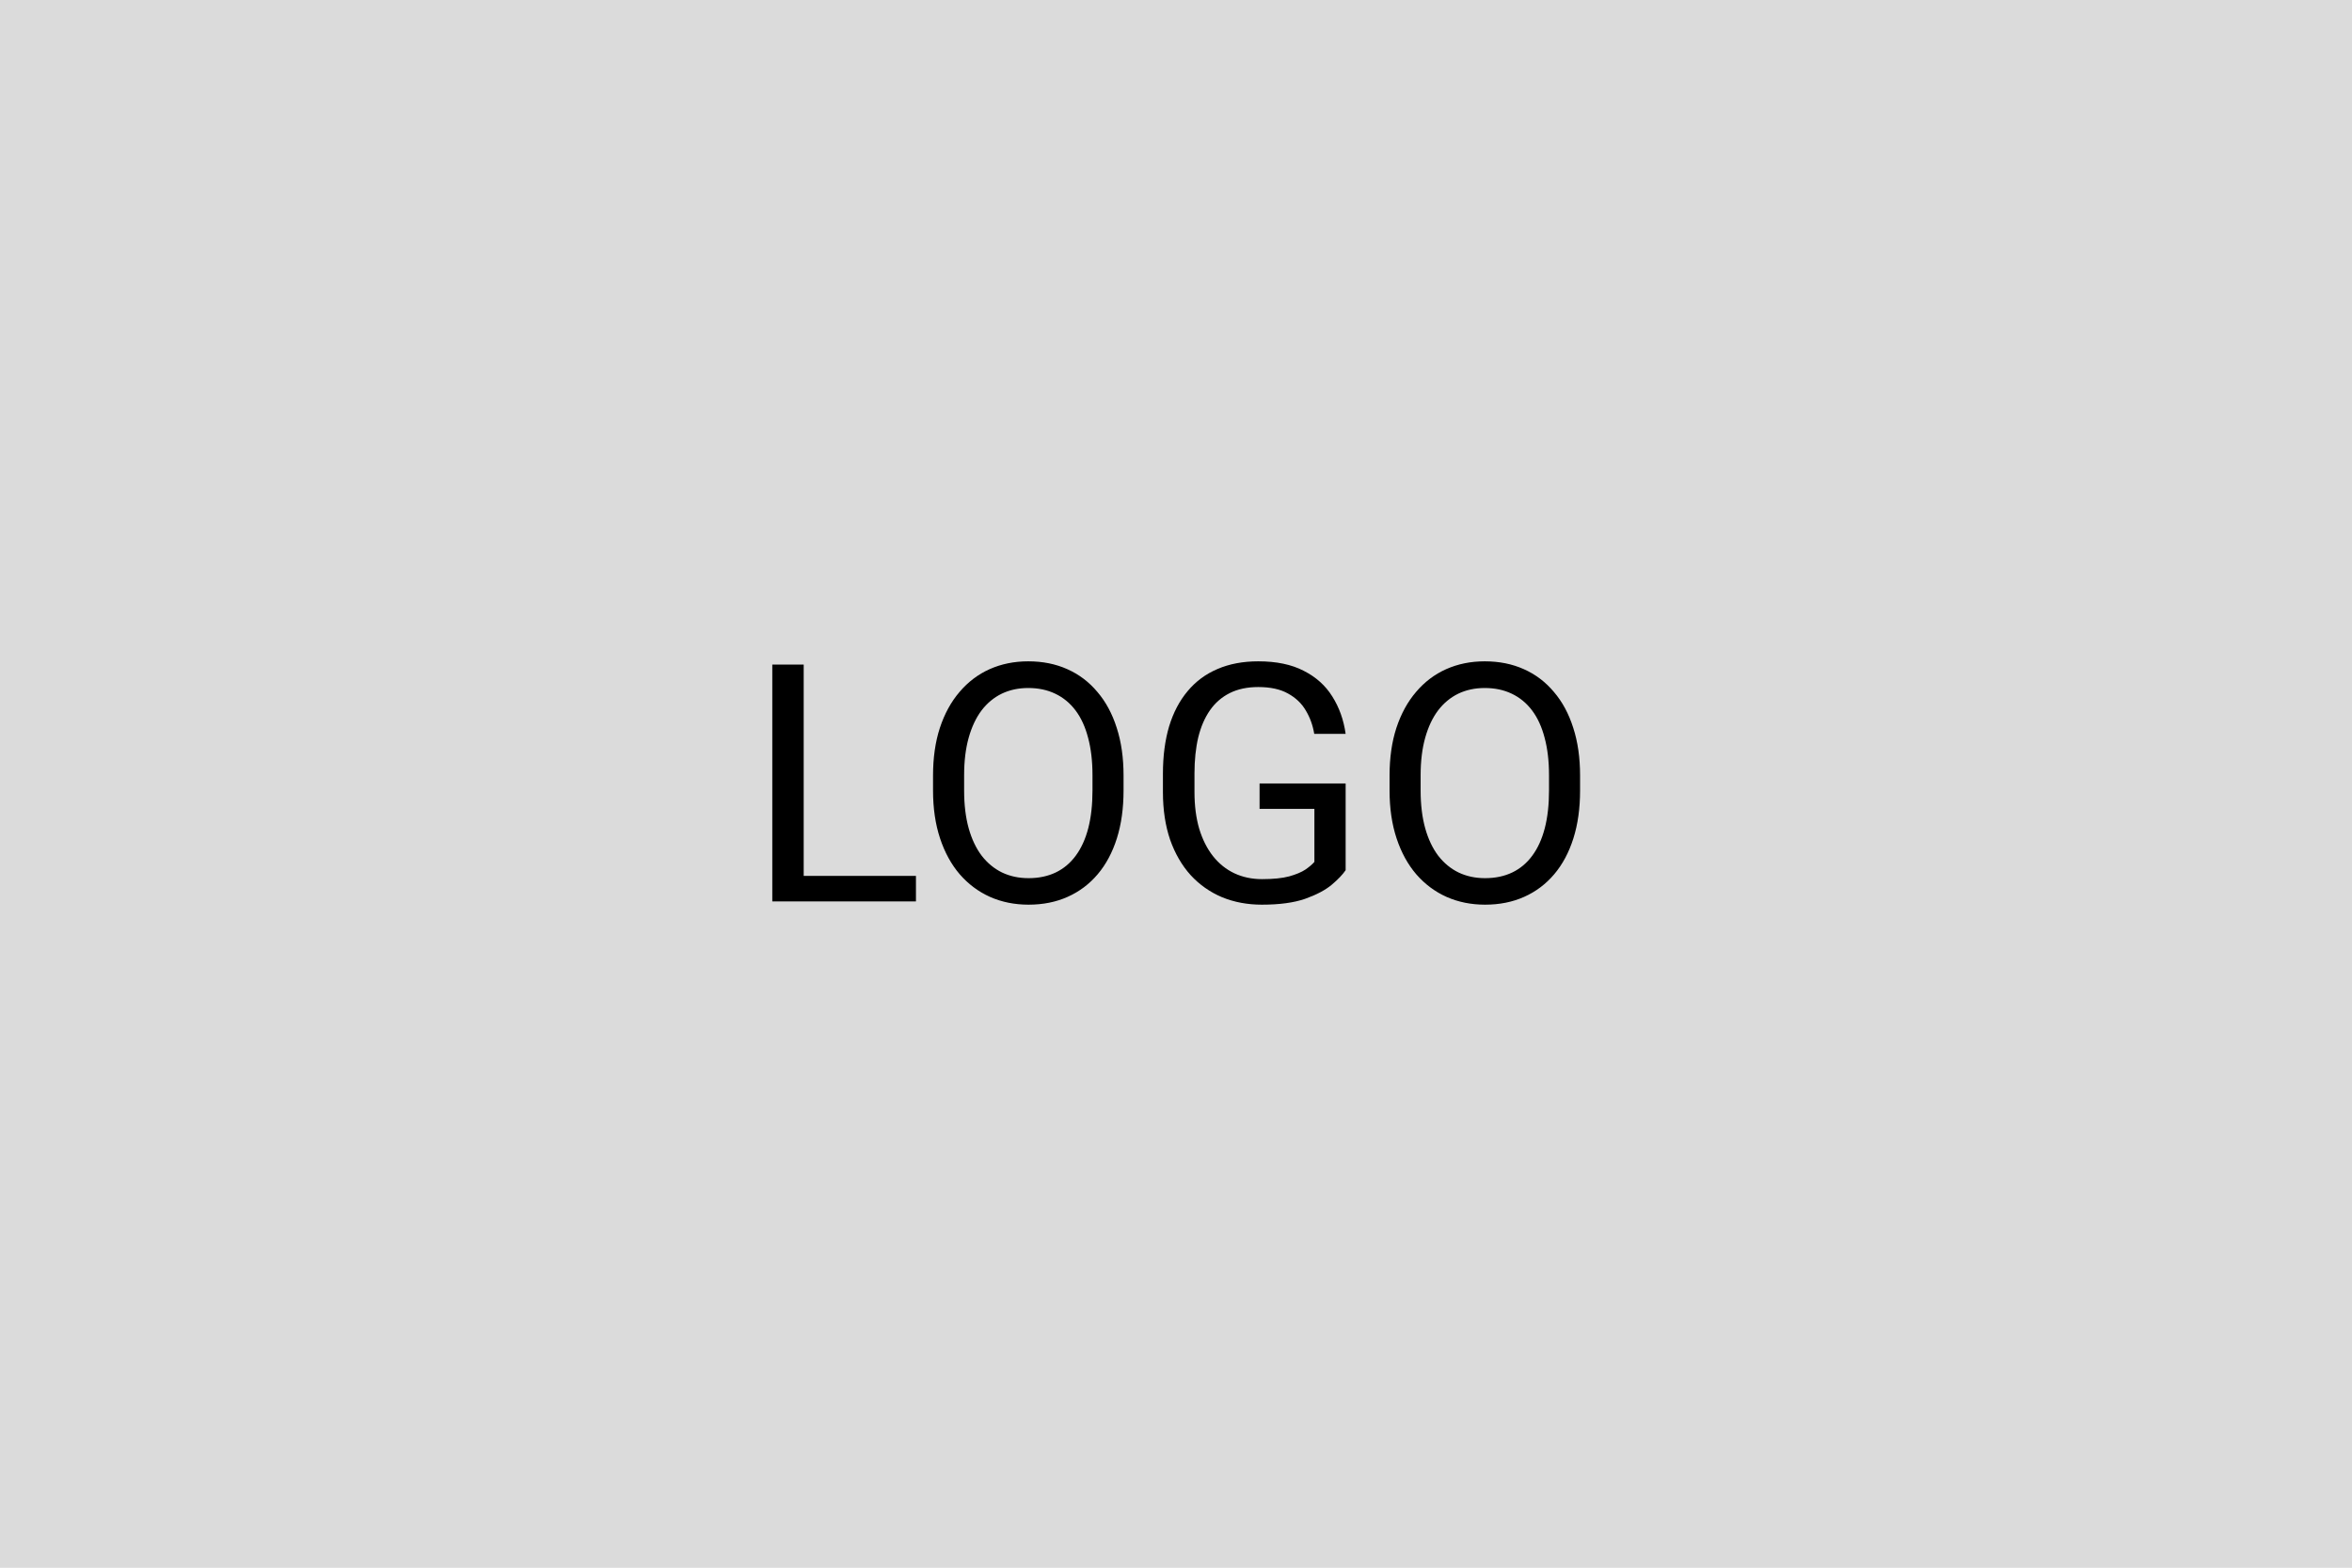
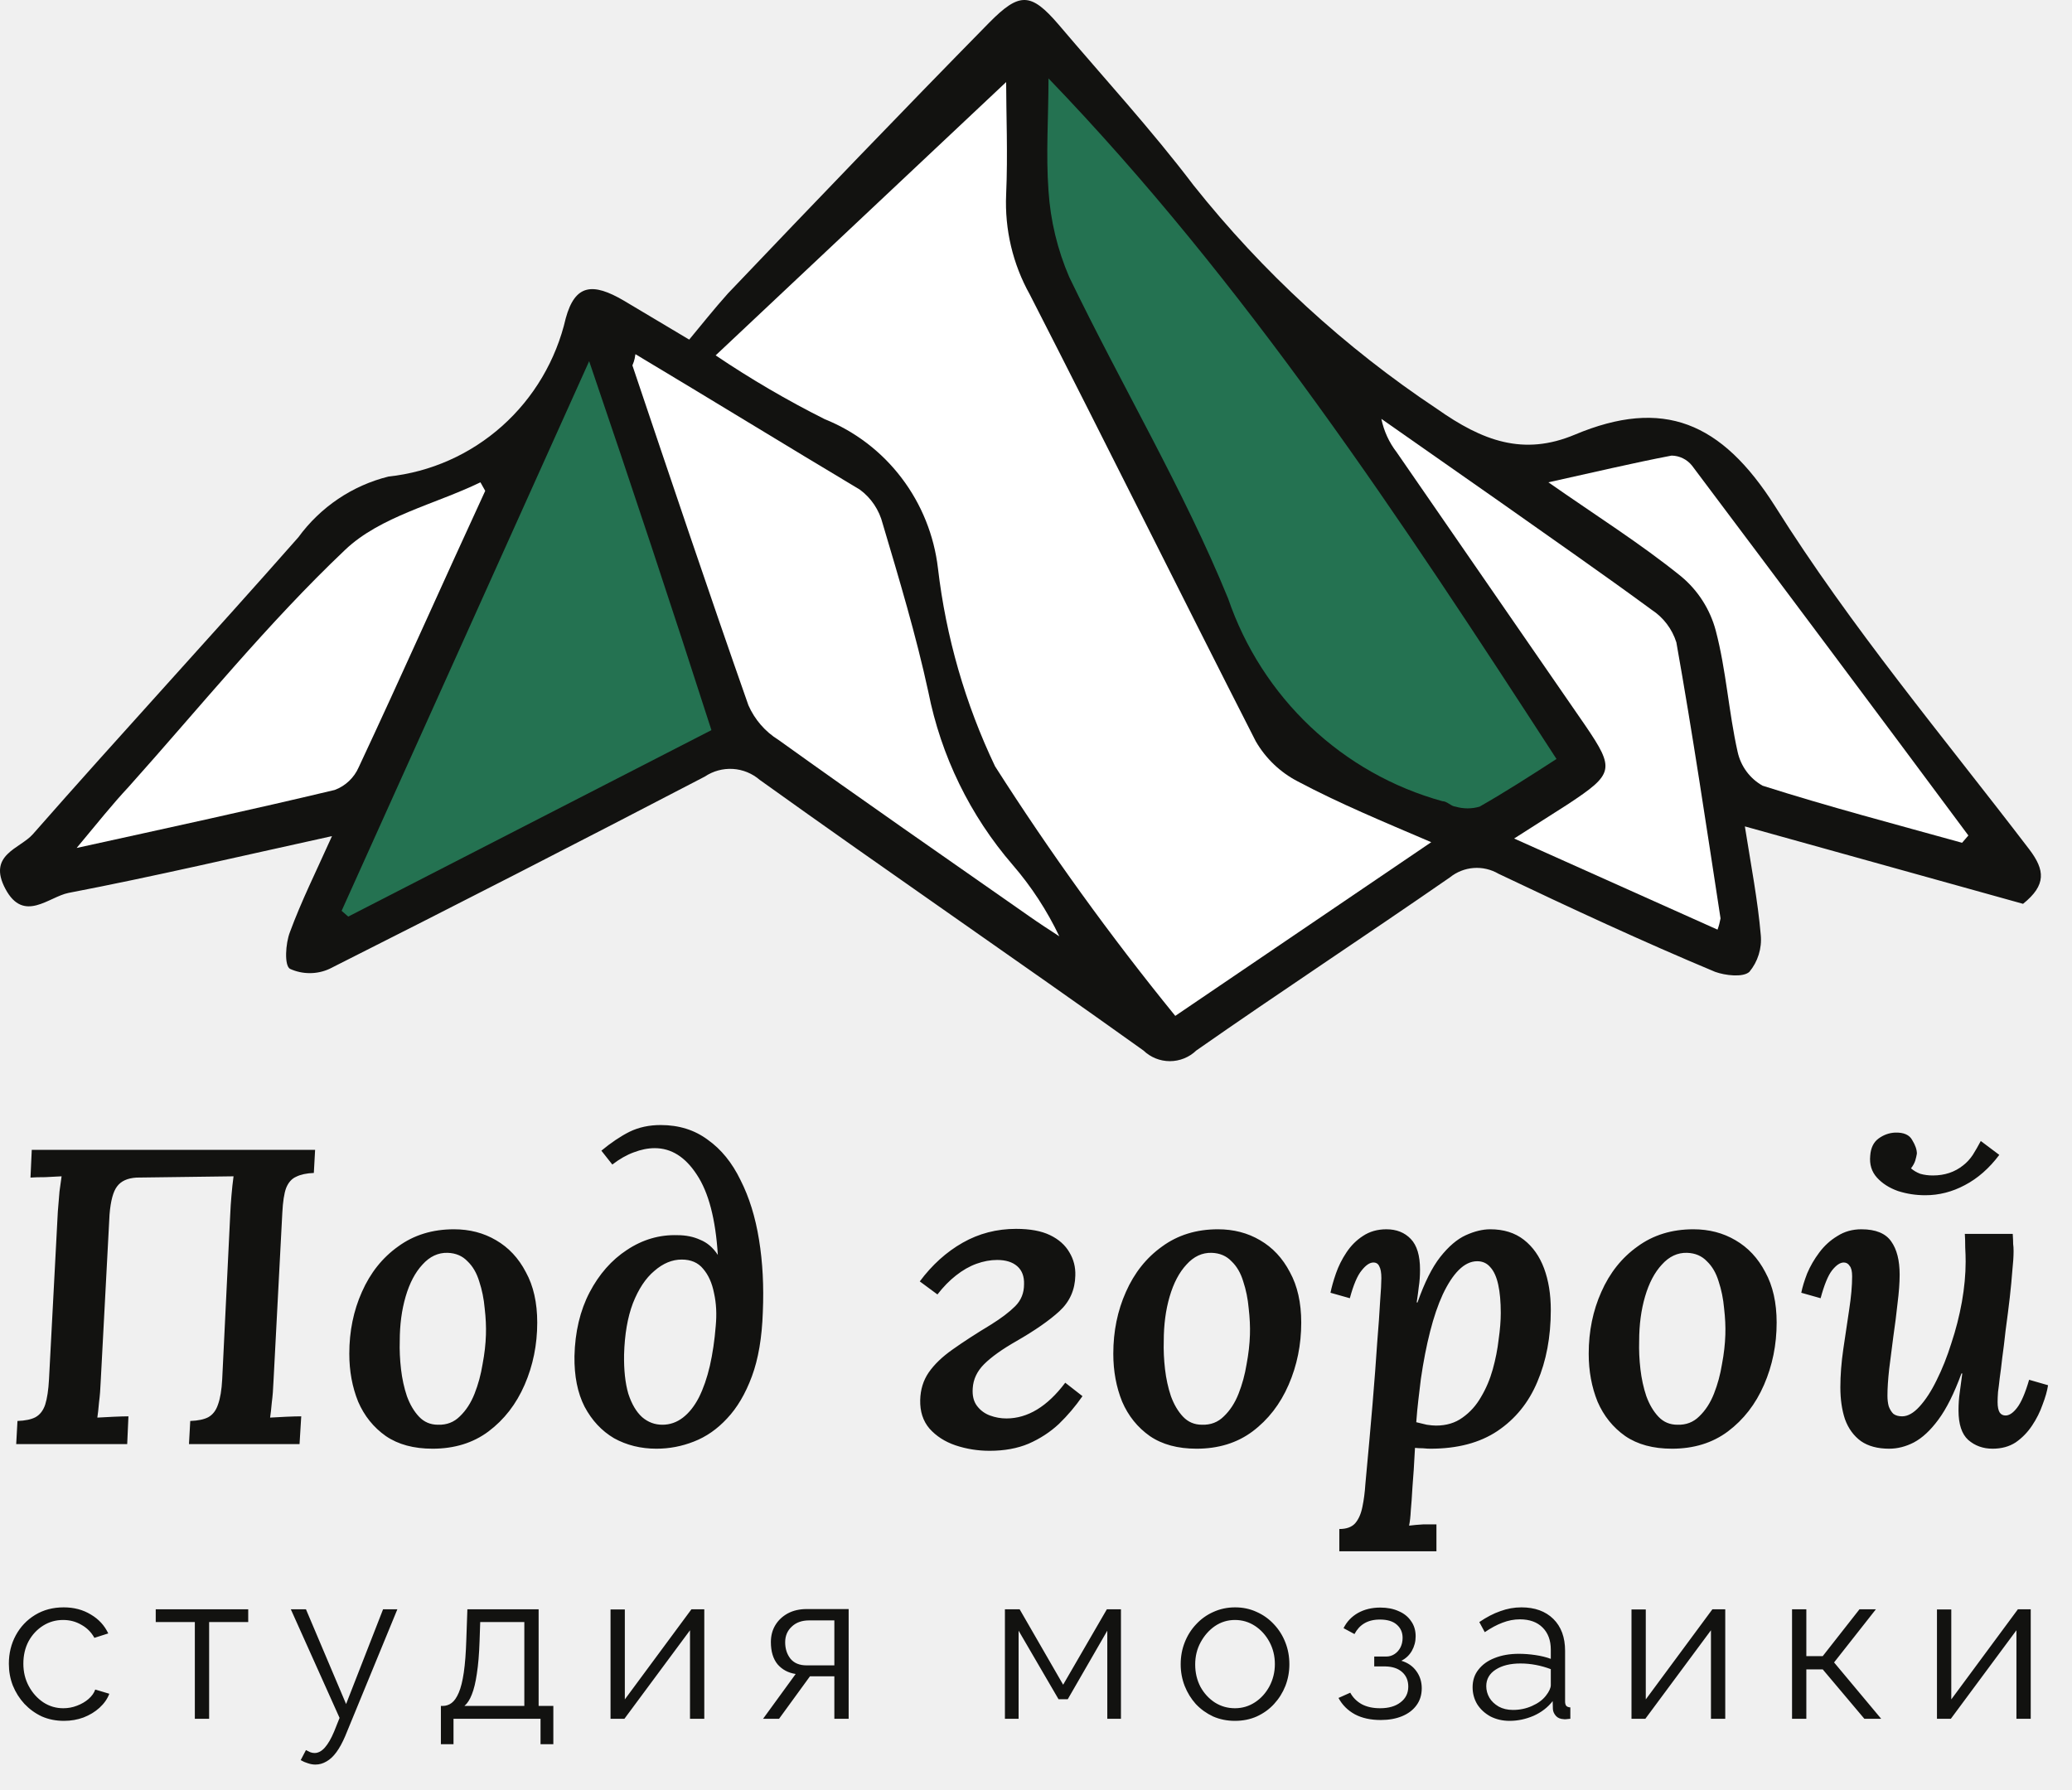
- <svg xmlns="http://www.w3.org/2000/svg" width="120" height="80" viewBox="0 0 120 80" fill="none">
-   <rect width="120" height="80" fill="#DBDBDB" />
-   <path d="M46.732 44.697V46H40.69V44.697H46.732ZM41.005 33.914V46H39.403V33.914H41.005ZM57.324 39.575V40.339C57.324 41.246 57.211 42.06 56.984 42.779C56.757 43.499 56.431 44.11 56.004 44.614C55.578 45.117 55.066 45.502 54.469 45.768C53.877 46.033 53.213 46.166 52.477 46.166C51.763 46.166 51.107 46.033 50.509 45.768C49.917 45.502 49.403 45.117 48.965 44.614C48.534 44.11 48.199 43.499 47.961 42.779C47.723 42.06 47.604 41.246 47.604 40.339V39.575C47.604 38.668 47.72 37.857 47.953 37.143C48.191 36.424 48.525 35.812 48.957 35.309C49.389 34.8 49.901 34.412 50.493 34.147C51.09 33.881 51.746 33.748 52.46 33.748C53.196 33.748 53.86 33.881 54.452 34.147C55.05 34.412 55.562 34.8 55.988 35.309C56.419 35.812 56.749 36.424 56.976 37.143C57.208 37.857 57.324 38.668 57.324 39.575ZM55.739 40.339V39.559C55.739 38.839 55.664 38.203 55.515 37.649C55.371 37.096 55.158 36.631 54.876 36.255C54.593 35.879 54.247 35.594 53.838 35.4C53.434 35.206 52.975 35.109 52.46 35.109C51.962 35.109 51.511 35.206 51.107 35.4C50.709 35.594 50.365 35.879 50.078 36.255C49.795 36.631 49.577 37.096 49.422 37.649C49.267 38.203 49.19 38.839 49.19 39.559V40.339C49.19 41.064 49.267 41.706 49.422 42.265C49.577 42.818 49.798 43.286 50.086 43.667C50.379 44.044 50.725 44.329 51.123 44.523C51.528 44.716 51.978 44.813 52.477 44.813C52.997 44.813 53.459 44.716 53.863 44.523C54.267 44.329 54.607 44.044 54.884 43.667C55.166 43.286 55.379 42.818 55.523 42.265C55.667 41.706 55.739 41.064 55.739 40.339ZM68.655 39.982V44.406C68.505 44.628 68.267 44.877 67.941 45.153C67.614 45.425 67.163 45.662 66.588 45.867C66.018 46.066 65.282 46.166 64.38 46.166C63.644 46.166 62.966 46.039 62.346 45.784C61.732 45.524 61.198 45.148 60.744 44.655C60.296 44.157 59.947 43.554 59.698 42.846C59.455 42.132 59.333 41.324 59.333 40.422V39.484C59.333 38.582 59.438 37.777 59.648 37.068C59.864 36.36 60.18 35.76 60.595 35.267C61.01 34.769 61.519 34.393 62.122 34.138C62.725 33.878 63.417 33.748 64.197 33.748C65.121 33.748 65.893 33.908 66.513 34.23C67.138 34.545 67.626 34.982 67.974 35.541C68.328 36.1 68.555 36.736 68.655 37.45H67.053C66.981 37.013 66.837 36.615 66.621 36.255C66.411 35.895 66.109 35.607 65.716 35.392C65.323 35.17 64.817 35.06 64.197 35.06C63.638 35.06 63.154 35.162 62.745 35.367C62.335 35.572 61.998 35.865 61.732 36.247C61.466 36.628 61.267 37.09 61.134 37.633C61.007 38.175 60.943 38.787 60.943 39.467V40.422C60.943 41.119 61.024 41.742 61.184 42.29C61.35 42.837 61.585 43.305 61.89 43.692C62.194 44.074 62.556 44.365 62.977 44.564C63.403 44.763 63.873 44.863 64.388 44.863C64.958 44.863 65.42 44.816 65.774 44.722C66.129 44.622 66.405 44.506 66.605 44.373C66.804 44.235 66.956 44.105 67.061 43.983V41.277H64.264V39.982H68.655ZM80.616 39.575V40.339C80.616 41.246 80.503 42.06 80.276 42.779C80.049 43.499 79.722 44.11 79.296 44.614C78.87 45.117 78.358 45.502 77.761 45.768C77.169 46.033 76.505 46.166 75.769 46.166C75.055 46.166 74.399 46.033 73.801 45.768C73.209 45.502 72.695 45.117 72.257 44.614C71.826 44.11 71.491 43.499 71.253 42.779C71.015 42.06 70.896 41.246 70.896 40.339V39.575C70.896 38.668 71.012 37.857 71.245 37.143C71.483 36.424 71.817 35.812 72.249 35.309C72.681 34.8 73.192 34.412 73.785 34.147C74.382 33.881 75.038 33.748 75.752 33.748C76.488 33.748 77.152 33.881 77.744 34.147C78.342 34.412 78.854 34.8 79.28 35.309C79.711 35.812 80.041 36.424 80.268 37.143C80.5 37.857 80.616 38.668 80.616 39.575ZM79.031 40.339V39.559C79.031 38.839 78.956 38.203 78.807 37.649C78.663 37.096 78.45 36.631 78.168 36.255C77.885 35.879 77.539 35.594 77.13 35.4C76.726 35.206 76.267 35.109 75.752 35.109C75.254 35.109 74.803 35.206 74.399 35.4C74.001 35.594 73.657 35.879 73.37 36.255C73.087 36.631 72.869 37.096 72.714 37.649C72.559 38.203 72.481 38.839 72.481 39.559V40.339C72.481 41.064 72.559 41.706 72.714 42.265C72.869 42.818 73.09 43.286 73.378 43.667C73.671 44.044 74.017 44.329 74.415 44.523C74.82 44.716 75.27 44.813 75.769 44.813C76.289 44.813 76.751 44.716 77.155 44.523C77.559 44.329 77.899 44.044 78.176 43.667C78.458 43.286 78.671 42.818 78.815 42.265C78.959 41.706 79.031 41.064 79.031 40.339Z" fill="black" />
+ <svg xmlns="http://www.w3.org/2000/svg" width="88" height="76" viewBox="0 0 88 76" fill="none">
+   <path d="M14.1 35.515C10.158 36.379 6.547 37.23 2.911 37.927C2.069 38.094 1.01 39.217 0.231 37.759C-0.547 36.301 0.844 36.056 1.392 35.437C5.118 31.193 8.946 27.053 12.671 22.822C13.61 21.536 14.964 20.623 16.499 20.242C18.289 20.051 19.976 19.301 21.325 18.097C22.674 16.893 23.618 15.293 24.027 13.522C24.422 12.077 25.163 11.987 26.502 12.774L29.271 14.425C29.807 13.78 30.317 13.135 30.917 12.464C34.604 8.594 38.317 4.724 42.017 0.958C43.293 -0.332 43.778 -0.332 44.952 1.035C46.878 3.306 48.894 5.498 50.693 7.872C53.628 11.561 57.115 14.764 61.028 17.366C62.968 18.733 64.703 19.378 66.885 18.462C70.636 16.888 73.111 17.92 75.382 21.493C78.623 26.653 82.514 31.271 86.189 36.082C86.853 36.959 86.916 37.591 85.921 38.391L74.106 35.102C74.374 36.791 74.655 38.249 74.782 39.72C74.808 39.999 74.778 40.281 74.694 40.549C74.611 40.817 74.476 41.066 74.298 41.28C74.03 41.526 73.264 41.435 72.843 41.28C69.755 39.99 66.68 38.559 63.644 37.114C63.324 36.927 62.955 36.841 62.587 36.869C62.218 36.896 61.866 37.036 61.577 37.269C58.004 39.745 54.368 42.132 50.808 44.621C50.505 44.912 50.103 45.074 49.685 45.074C49.268 45.074 48.866 44.912 48.563 44.621C43.153 40.752 37.666 36.998 32.269 33.128C31.948 32.851 31.547 32.687 31.125 32.661C30.704 32.636 30.286 32.75 29.934 32.986C24.635 35.747 19.323 38.468 13.998 41.151C13.734 41.273 13.447 41.335 13.156 41.335C12.866 41.335 12.579 41.273 12.314 41.151C12.072 41.01 12.123 40.081 12.314 39.591C12.799 38.275 13.399 37.075 14.1 35.515Z" fill="#121210" />
+   <path d="M30.394 15.096C31.874 16.11 33.417 17.027 35.013 17.843C36.304 18.363 37.433 19.226 38.28 20.341C39.126 21.456 39.659 22.781 39.823 24.177C40.165 27.097 40.984 29.939 42.247 32.587C44.594 36.268 47.15 39.808 49.902 43.19L60.773 35.812C58.694 34.857 56.856 34.096 55.108 33.232C54.364 32.848 53.745 32.258 53.322 31.529C50.081 25.222 46.942 18.862 43.727 12.555C43.002 11.26 42.653 9.785 42.719 8.298C42.808 6.595 42.719 4.88 42.719 3.525L30.394 15.096Z" fill="#121210" />
+   <path d="M44.531 3.331C44.531 4.969 44.416 6.543 44.531 8.104C44.613 9.367 44.911 10.606 45.411 11.767C47.618 16.346 50.272 20.796 52.161 25.427C52.871 27.501 54.07 29.369 55.655 30.868C57.241 32.367 59.164 33.453 61.258 34.031C61.462 34.031 61.628 34.25 61.819 34.263C62.153 34.361 62.507 34.361 62.84 34.263C63.925 33.644 64.971 32.973 66.106 32.238C59.471 22.009 52.888 12.012 44.531 3.331Z" fill="#247251" />
+   <path d="M25.022 15.341C21.386 23.416 17.954 31.052 14.509 38.688L14.79 38.933L30.215 31.013C28.531 25.776 26.86 20.733 25.022 15.341Z" fill="#247251" />
+   <path d="M26.987 15.044C26.987 15.328 26.885 15.444 26.987 15.521C28.608 20.333 30.228 25.157 31.912 29.955C32.18 30.565 32.625 31.078 33.188 31.426C36.71 34.005 40.282 36.431 43.842 38.92C44.263 39.217 44.684 39.488 45.118 39.771C44.596 38.676 43.931 37.656 43.14 36.74C41.331 34.647 40.095 32.113 39.555 29.388C39.032 26.976 38.279 24.602 37.615 22.242C37.468 21.661 37.125 21.15 36.646 20.797C33.405 18.862 30.241 16.992 26.987 15.044Z" fill="#121210" />
+   <path d="M72.945 39.487C72.993 39.289 73.018 39.085 73.022 38.881C72.409 35.011 71.835 31.051 71.146 27.156C70.966 26.587 70.596 26.099 70.1 25.776C68.007 24.228 65.864 22.744 63.72 21.235L58.617 17.662C58.723 18.179 58.946 18.665 59.267 19.081L67.28 30.69C68.556 32.548 68.492 32.806 66.54 34.031L64.256 35.489L72.945 39.487Z" fill="#121210" />
+   <path d="M20.608 20.848L20.404 20.461C18.464 21.39 16.155 21.906 14.662 23.325C11.37 26.446 8.487 30.019 5.45 33.412C4.774 34.16 4.174 34.947 3.255 35.992C7.185 35.127 10.707 34.366 14.216 33.528C14.441 33.444 14.648 33.316 14.823 33.149C14.999 32.983 15.139 32.783 15.236 32.56C17.061 28.691 18.822 24.769 20.608 20.848Z" fill="#121210" />
+   <path d="M83.331 35.799L83.599 35.502C79.695 30.265 75.782 25.028 71.861 19.791C71.756 19.66 71.624 19.554 71.474 19.48C71.324 19.407 71.16 19.367 70.993 19.365C69.309 19.688 67.638 20.088 65.762 20.5C67.791 21.919 69.679 23.08 71.401 24.499C72.115 25.092 72.628 25.894 72.869 26.795C73.315 28.472 73.417 30.239 73.8 31.955C73.867 32.255 73.995 32.539 74.178 32.785C74.36 33.032 74.593 33.237 74.859 33.386C77.653 34.264 80.499 35.012 83.331 35.799Z" fill="#121210" />
+   <path d="M30.394 15.095L42.732 3.486C42.732 4.776 42.808 6.556 42.732 8.259C42.666 9.745 43.015 11.221 43.74 12.516C46.968 18.823 50.119 25.183 53.335 31.49C53.757 32.218 54.377 32.809 55.121 33.193C56.869 34.121 58.706 34.883 60.786 35.773L49.915 43.151C47.163 39.769 44.607 36.229 42.26 32.548C40.997 29.899 40.177 27.057 39.836 24.138C39.672 22.742 39.139 21.417 38.292 20.302C37.446 19.187 36.317 18.324 35.025 17.804C33.426 17.001 31.879 16.097 30.394 15.095Z" fill="white" />
+   <path d="M26.987 15.044C30.241 16.992 33.367 18.914 36.518 20.797C36.998 21.15 37.34 21.661 37.488 22.242C38.19 24.602 38.904 26.976 39.427 29.388C39.967 32.113 41.203 34.647 43.012 36.74C43.803 37.656 44.468 38.676 44.99 39.771C44.556 39.488 44.135 39.217 43.714 38.92C40.154 36.431 36.582 33.954 33.06 31.426C32.498 31.078 32.053 30.565 31.785 29.955C30.1 25.157 28.48 20.333 26.859 15.521C26.885 15.444 26.949 15.341 26.987 15.044Z" fill="white" />
+   <path d="M72.945 39.487L64.307 35.617L66.591 34.16C68.543 32.87 68.594 32.676 67.331 30.819L59.318 19.21C58.997 18.794 58.774 18.308 58.668 17.791L63.771 21.364C65.902 22.873 68.046 24.357 70.151 25.904C70.647 26.228 71.017 26.716 71.197 27.285C71.886 31.154 72.473 35.102 73.073 39.01C73.044 39.172 73.002 39.332 72.945 39.487Z" fill="white" />
+   <path d="M20.608 20.849C18.822 24.718 17.061 28.691 15.236 32.587C15.139 32.809 14.999 33.009 14.823 33.175C14.648 33.342 14.441 33.471 14.216 33.554C10.707 34.392 7.185 35.154 3.255 36.018C4.149 34.947 4.774 34.16 5.45 33.438C8.487 30.046 11.37 26.472 14.662 23.351C16.155 21.932 18.49 21.416 20.404 20.487L20.608 20.849Z" fill="white" />
+   <path d="M83.331 35.798C80.499 35.011 77.653 34.263 74.859 33.373C74.593 33.223 74.36 33.019 74.178 32.772C73.995 32.525 73.867 32.242 73.8 31.941C73.417 30.238 73.315 28.471 72.869 26.781C72.628 25.881 72.115 25.078 71.401 24.485C69.679 23.092 67.791 21.906 65.762 20.487C67.638 20.074 69.309 19.674 70.993 19.352C71.16 19.354 71.324 19.393 71.474 19.467C71.624 19.54 71.756 19.646 71.861 19.777C75.79 25.006 79.703 30.243 83.599 35.488L83.331 35.798Z" fill="white" />
+   <path d="M0.688 61.339L0.742 60.357C1.075 60.345 1.331 60.291 1.509 60.196C1.7 60.089 1.837 59.91 1.92 59.66C2.003 59.399 2.057 59.041 2.081 58.589L2.456 51.465C2.479 51.167 2.503 50.882 2.527 50.608C2.563 50.334 2.593 50.12 2.616 49.965C2.414 49.977 2.182 49.989 1.92 50.001C1.658 50.001 1.45 50.007 1.295 50.019L1.349 48.84H13.383L13.329 49.822C13.02 49.834 12.77 49.888 12.579 49.983C12.389 50.066 12.246 50.227 12.151 50.465C12.068 50.691 12.014 51.042 11.99 51.519L11.615 58.678C11.603 59 11.58 59.297 11.544 59.571C11.52 59.845 11.496 60.059 11.472 60.214C11.663 60.202 11.889 60.19 12.151 60.178C12.425 60.166 12.639 60.16 12.794 60.16L12.722 61.339H8.026L8.08 60.357C8.413 60.345 8.669 60.291 8.848 60.196C9.038 60.089 9.175 59.91 9.258 59.66C9.354 59.399 9.413 59.041 9.437 58.589L9.776 51.626C9.788 51.34 9.806 51.06 9.83 50.786C9.854 50.501 9.883 50.227 9.919 49.965L5.795 50.019C5.414 50.043 5.14 50.167 4.973 50.394C4.807 50.608 4.699 51.007 4.652 51.59L4.277 58.678C4.265 59 4.241 59.297 4.205 59.571C4.182 59.845 4.158 60.059 4.134 60.214C4.336 60.202 4.568 60.19 4.83 60.178C5.092 60.166 5.301 60.16 5.455 60.16L5.402 61.339H0.688ZM19.281 52.215C19.948 52.215 20.543 52.37 21.067 52.679C21.602 52.989 22.025 53.441 22.334 54.036C22.656 54.619 22.817 55.334 22.817 56.179C22.817 57.119 22.638 58 22.281 58.821C21.924 59.643 21.412 60.303 20.745 60.803C20.091 61.291 19.299 61.535 18.371 61.535C17.573 61.535 16.913 61.357 16.389 61C15.865 60.631 15.472 60.143 15.21 59.535C14.96 58.916 14.835 58.238 14.835 57.5C14.835 56.548 15.014 55.673 15.371 54.875C15.728 54.066 16.24 53.423 16.907 52.947C17.573 52.459 18.365 52.215 19.281 52.215ZM19.013 53.215C18.609 53.203 18.252 53.37 17.942 53.715C17.633 54.048 17.395 54.5 17.228 55.072C17.061 55.643 16.978 56.274 16.978 56.964C16.966 57.345 16.984 57.744 17.032 58.161C17.079 58.565 17.162 58.946 17.282 59.303C17.412 59.66 17.585 59.952 17.799 60.178C18.014 60.404 18.281 60.517 18.603 60.517C18.972 60.529 19.281 60.41 19.531 60.16C19.793 59.91 20.001 59.589 20.156 59.196C20.311 58.803 20.424 58.387 20.495 57.946C20.579 57.506 20.626 57.089 20.638 56.697C20.65 56.351 20.632 55.976 20.585 55.572C20.549 55.167 20.472 54.786 20.353 54.429C20.245 54.072 20.079 53.786 19.853 53.572C19.638 53.346 19.359 53.227 19.013 53.215ZM27.88 61.535C27.214 61.535 26.613 61.386 26.077 61.089C25.553 60.779 25.137 60.333 24.827 59.75C24.529 59.166 24.387 58.452 24.398 57.607C24.422 56.572 24.637 55.667 25.041 54.893C25.446 54.12 25.976 53.518 26.63 53.09C27.297 52.649 28.011 52.441 28.773 52.465C29.13 52.465 29.451 52.53 29.737 52.661C30.035 52.78 30.285 52.995 30.487 53.304C30.392 51.781 30.094 50.644 29.594 49.894C29.106 49.144 28.511 48.769 27.809 48.769C27.523 48.769 27.226 48.828 26.916 48.947C26.619 49.055 26.315 49.227 26.006 49.465L25.541 48.876C25.958 48.531 26.357 48.263 26.738 48.072C27.13 47.882 27.571 47.787 28.059 47.787C28.833 47.787 29.499 47.995 30.059 48.412C30.63 48.816 31.094 49.388 31.451 50.126C31.82 50.852 32.082 51.697 32.237 52.661C32.392 53.614 32.445 54.637 32.398 55.732C32.362 56.816 32.207 57.726 31.933 58.464C31.66 59.202 31.308 59.797 30.88 60.25C30.463 60.702 29.993 61.029 29.469 61.232C28.957 61.434 28.428 61.535 27.88 61.535ZM28.13 60.517C28.452 60.517 28.743 60.416 29.005 60.214C29.267 60.012 29.493 59.726 29.684 59.357C29.874 58.976 30.029 58.53 30.148 58.018C30.267 57.494 30.35 56.929 30.398 56.322C30.445 55.822 30.422 55.357 30.326 54.929C30.243 54.5 30.088 54.155 29.862 53.893C29.648 53.631 29.344 53.501 28.952 53.501C28.547 53.501 28.16 53.661 27.791 53.983C27.422 54.292 27.119 54.75 26.88 55.357C26.654 55.953 26.529 56.679 26.505 57.536C26.494 58.19 26.553 58.744 26.684 59.196C26.827 59.637 27.023 59.97 27.273 60.196C27.523 60.41 27.809 60.517 28.13 60.517ZM42.028 61.624C41.528 61.624 41.046 61.547 40.581 61.392C40.129 61.238 39.76 61 39.474 60.678C39.201 60.357 39.07 59.952 39.082 59.464C39.093 59.024 39.212 58.637 39.439 58.303C39.677 57.958 40.016 57.631 40.456 57.322C40.909 57 41.45 56.649 42.081 56.268C42.522 55.994 42.867 55.732 43.117 55.482C43.367 55.232 43.492 54.923 43.492 54.554C43.504 54.221 43.408 53.965 43.206 53.786C43.004 53.608 42.718 53.518 42.349 53.518C42.063 53.518 41.772 53.572 41.474 53.679C41.176 53.786 40.885 53.953 40.599 54.179C40.325 54.393 40.064 54.661 39.814 54.983L39.064 54.429C39.587 53.727 40.194 53.179 40.885 52.786C41.575 52.394 42.331 52.197 43.153 52.197C43.748 52.197 44.23 52.286 44.599 52.465C44.968 52.643 45.242 52.888 45.42 53.197C45.599 53.495 45.682 53.822 45.67 54.179C45.658 54.786 45.432 55.292 44.992 55.697C44.563 56.09 43.956 56.512 43.17 56.964C42.563 57.31 42.105 57.637 41.795 57.946C41.498 58.244 41.337 58.583 41.313 58.964C41.29 59.274 41.349 59.524 41.492 59.714C41.635 59.904 41.819 60.041 42.045 60.125C42.272 60.208 42.504 60.25 42.742 60.25C43.647 60.25 44.48 59.744 45.242 58.732L45.974 59.303C45.676 59.732 45.343 60.125 44.974 60.482C44.605 60.827 44.176 61.107 43.688 61.321C43.212 61.523 42.658 61.624 42.028 61.624ZM51.729 52.215C52.396 52.215 52.991 52.37 53.515 52.679C54.05 52.989 54.473 53.441 54.783 54.036C55.104 54.619 55.265 55.334 55.265 56.179C55.265 57.119 55.086 58 54.729 58.821C54.372 59.643 53.86 60.303 53.194 60.803C52.539 61.291 51.747 61.535 50.819 61.535C50.021 61.535 49.361 61.357 48.837 61C48.313 60.631 47.92 60.143 47.658 59.535C47.408 58.916 47.283 58.238 47.283 57.5C47.283 56.548 47.462 55.673 47.819 54.875C48.176 54.066 48.688 53.423 49.355 52.947C50.021 52.459 50.813 52.215 51.729 52.215ZM51.462 53.215C51.057 53.203 50.7 53.37 50.39 53.715C50.081 54.048 49.843 54.5 49.676 55.072C49.509 55.643 49.426 56.274 49.426 56.964C49.414 57.345 49.432 57.744 49.48 58.161C49.527 58.565 49.611 58.946 49.73 59.303C49.861 59.66 50.033 59.952 50.247 60.178C50.462 60.404 50.73 60.517 51.051 60.517C51.42 60.529 51.729 60.41 51.979 60.16C52.241 59.91 52.45 59.589 52.604 59.196C52.759 58.803 52.872 58.387 52.944 57.946C53.027 57.506 53.074 57.089 53.086 56.697C53.098 56.351 53.08 55.976 53.033 55.572C52.997 55.167 52.92 54.786 52.801 54.429C52.694 54.072 52.527 53.786 52.301 53.572C52.087 53.346 51.807 53.227 51.462 53.215ZM56.882 65.892V64.946C57.192 64.946 57.418 64.862 57.561 64.696C57.704 64.529 57.805 64.297 57.864 63.999C57.924 63.714 57.966 63.392 57.989 63.035C58.108 61.761 58.21 60.631 58.293 59.643C58.376 58.643 58.442 57.78 58.489 57.054C58.549 56.328 58.59 55.738 58.614 55.286C58.65 54.822 58.668 54.489 58.668 54.286C58.668 54.06 58.638 53.893 58.579 53.786C58.531 53.679 58.448 53.626 58.329 53.626C58.174 53.626 58.007 53.739 57.829 53.965C57.65 54.179 57.483 54.572 57.329 55.143L56.507 54.911C56.555 54.673 56.632 54.399 56.739 54.09C56.847 53.78 56.995 53.483 57.186 53.197C57.376 52.911 57.608 52.679 57.882 52.501C58.168 52.31 58.501 52.215 58.882 52.215C59.311 52.215 59.656 52.352 59.918 52.626C60.18 52.899 60.31 53.334 60.31 53.929C60.31 54.191 60.293 54.435 60.257 54.661C60.233 54.875 60.203 55.096 60.168 55.322H60.203C60.501 54.477 60.822 53.834 61.168 53.393C61.525 52.941 61.888 52.632 62.257 52.465C62.626 52.298 62.971 52.215 63.292 52.215C63.864 52.215 64.34 52.364 64.721 52.661C65.102 52.959 65.387 53.364 65.578 53.875C65.768 54.387 65.864 54.977 65.864 55.643C65.864 56.786 65.673 57.804 65.292 58.696C64.923 59.577 64.358 60.273 63.596 60.785C62.846 61.285 61.9 61.535 60.757 61.535C60.662 61.535 60.555 61.529 60.435 61.517C60.316 61.517 60.203 61.511 60.096 61.5C60.061 62.19 60.025 62.743 59.989 63.16C59.965 63.589 59.941 63.922 59.918 64.16C59.906 64.41 59.882 64.624 59.846 64.803C60.037 64.779 60.239 64.761 60.453 64.749C60.679 64.749 60.864 64.749 61.007 64.749V65.892H56.882ZM60.989 60.553C61.429 60.553 61.804 60.44 62.114 60.214C62.435 59.988 62.697 59.696 62.9 59.339C63.114 58.982 63.28 58.589 63.4 58.161C63.519 57.732 63.602 57.31 63.649 56.893C63.709 56.476 63.739 56.101 63.739 55.768C63.739 55.292 63.703 54.893 63.632 54.572C63.56 54.239 63.447 53.989 63.292 53.822C63.15 53.655 62.965 53.572 62.739 53.572C62.465 53.572 62.203 53.697 61.953 53.947C61.715 54.185 61.489 54.53 61.275 54.983C61.072 55.423 60.894 55.947 60.739 56.554C60.584 57.161 60.453 57.833 60.346 58.571C60.31 58.857 60.275 59.155 60.239 59.464C60.203 59.762 60.174 60.077 60.15 60.41C60.305 60.446 60.453 60.482 60.596 60.517C60.751 60.541 60.882 60.553 60.989 60.553ZM71.92 52.215C72.587 52.215 73.182 52.37 73.706 52.679C74.241 52.989 74.664 53.441 74.974 54.036C75.295 54.619 75.456 55.334 75.456 56.179C75.456 57.119 75.277 58 74.92 58.821C74.563 59.643 74.051 60.303 73.384 60.803C72.73 61.291 71.938 61.535 71.01 61.535C70.212 61.535 69.552 61.357 69.028 61C68.504 60.631 68.111 60.143 67.849 59.535C67.599 58.916 67.474 58.238 67.474 57.5C67.474 56.548 67.653 55.673 68.01 54.875C68.367 54.066 68.879 53.423 69.546 52.947C70.212 52.459 71.004 52.215 71.92 52.215ZM71.652 53.215C71.248 53.203 70.891 53.37 70.581 53.715C70.272 54.048 70.034 54.5 69.867 55.072C69.7 55.643 69.617 56.274 69.617 56.964C69.605 57.345 69.623 57.744 69.671 58.161C69.718 58.565 69.801 58.946 69.921 59.303C70.051 59.66 70.224 59.952 70.438 60.178C70.653 60.404 70.92 60.517 71.242 60.517C71.611 60.529 71.92 60.41 72.17 60.16C72.432 59.91 72.64 59.589 72.795 59.196C72.95 58.803 73.063 58.387 73.134 57.946C73.218 57.506 73.265 57.089 73.277 56.697C73.289 56.351 73.271 55.976 73.224 55.572C73.188 55.167 73.111 54.786 72.992 54.429C72.884 54.072 72.718 53.786 72.492 53.572C72.277 53.346 71.998 53.227 71.652 53.215ZM80.234 61.535C79.746 61.535 79.347 61.428 79.037 61.214C78.728 60.988 78.502 60.678 78.359 60.285C78.228 59.893 78.162 59.44 78.162 58.928C78.162 58.417 78.204 57.875 78.287 57.304C78.371 56.72 78.454 56.161 78.537 55.625C78.621 55.078 78.662 54.608 78.662 54.215C78.662 54 78.627 53.852 78.555 53.768C78.496 53.673 78.412 53.626 78.305 53.626C78.15 53.626 77.984 53.739 77.805 53.965C77.639 54.179 77.478 54.572 77.323 55.143L76.502 54.911C76.549 54.673 76.633 54.399 76.752 54.09C76.883 53.78 77.055 53.483 77.27 53.197C77.484 52.911 77.74 52.679 78.037 52.501C78.335 52.31 78.674 52.215 79.055 52.215C79.662 52.215 80.085 52.388 80.323 52.733C80.561 53.066 80.68 53.536 80.68 54.143C80.68 54.489 80.65 54.893 80.591 55.357C80.543 55.81 80.484 56.28 80.412 56.768C80.353 57.256 80.293 57.72 80.234 58.161C80.186 58.601 80.162 58.976 80.162 59.285C80.162 59.452 80.18 59.601 80.216 59.732C80.263 59.863 80.329 59.97 80.412 60.053C80.507 60.125 80.632 60.16 80.787 60.16C81.025 60.16 81.269 60.023 81.519 59.75C81.781 59.464 82.025 59.089 82.251 58.625C82.489 58.149 82.698 57.625 82.876 57.054C83.067 56.482 83.215 55.899 83.323 55.304C83.43 54.697 83.483 54.125 83.483 53.59C83.483 53.411 83.477 53.209 83.465 52.983C83.465 52.745 83.459 52.554 83.448 52.411H85.483C85.495 52.602 85.501 52.745 85.501 52.84C85.513 52.923 85.519 53.024 85.519 53.143C85.519 53.37 85.501 53.649 85.465 53.983C85.441 54.304 85.406 54.679 85.358 55.107C85.31 55.524 85.251 55.994 85.179 56.518C85.132 56.958 85.084 57.345 85.037 57.679C85.001 58.012 84.965 58.298 84.93 58.536C84.906 58.762 84.882 58.958 84.858 59.125C84.846 59.291 84.84 59.434 84.84 59.553C84.84 59.756 84.87 59.904 84.93 60C84.989 60.083 85.072 60.125 85.179 60.125C85.334 60.125 85.495 60.018 85.662 59.803C85.84 59.577 86.013 59.178 86.179 58.607L86.983 58.839C86.947 59.077 86.87 59.351 86.751 59.66C86.644 59.97 86.495 60.268 86.304 60.553C86.114 60.839 85.882 61.077 85.608 61.267C85.334 61.446 85.007 61.535 84.626 61.535C84.221 61.535 83.876 61.41 83.59 61.16C83.317 60.91 83.18 60.494 83.18 59.91C83.18 59.637 83.198 59.381 83.233 59.143C83.269 58.893 83.305 58.625 83.34 58.339H83.305C82.995 59.184 82.668 59.839 82.323 60.303C81.989 60.756 81.644 61.077 81.287 61.267C80.942 61.446 80.591 61.535 80.234 61.535ZM81.769 50.769C81.364 50.769 80.978 50.709 80.609 50.59C80.24 50.459 79.942 50.269 79.716 50.019C79.49 49.769 79.394 49.459 79.43 49.09C79.454 48.757 79.573 48.513 79.787 48.358C80.001 48.203 80.234 48.12 80.484 48.108C80.853 48.096 81.097 48.203 81.216 48.43C81.347 48.644 81.412 48.834 81.412 49.001C81.4 49.084 81.376 49.185 81.341 49.304C81.305 49.412 81.245 49.519 81.162 49.626C81.269 49.721 81.4 49.798 81.555 49.858C81.722 49.906 81.9 49.929 82.091 49.929C82.591 49.929 83.019 49.787 83.376 49.501C83.531 49.382 83.668 49.233 83.787 49.055C83.906 48.864 84.019 48.668 84.126 48.465L84.912 49.055C84.483 49.626 83.995 50.054 83.448 50.34C82.912 50.626 82.352 50.769 81.769 50.769Z" fill="#121210" />
+   <path d="M2.715 73.095C2.375 73.095 2.063 73.033 1.777 72.908C1.497 72.777 1.25 72.598 1.036 72.372C0.828 72.146 0.664 71.887 0.545 71.595C0.432 71.304 0.376 70.994 0.376 70.667C0.376 70.226 0.474 69.825 0.67 69.462C0.867 69.099 1.14 68.81 1.491 68.596C1.843 68.381 2.247 68.274 2.706 68.274C3.14 68.274 3.524 68.375 3.857 68.578C4.191 68.774 4.438 69.042 4.598 69.381L4.009 69.569C3.878 69.331 3.694 69.146 3.456 69.015C3.223 68.878 2.965 68.81 2.679 68.81C2.369 68.81 2.087 68.89 1.831 69.051C1.575 69.212 1.369 69.432 1.215 69.712C1.066 69.991 0.992 70.31 0.992 70.667C0.992 71.018 1.069 71.336 1.224 71.622C1.378 71.908 1.584 72.137 1.84 72.309C2.096 72.476 2.378 72.559 2.688 72.559C2.89 72.559 3.084 72.524 3.268 72.452C3.458 72.381 3.622 72.286 3.759 72.167C3.902 72.042 3.997 71.908 4.045 71.765L4.643 71.944C4.56 72.164 4.42 72.363 4.223 72.542C4.033 72.714 3.807 72.851 3.545 72.952C3.289 73.047 3.012 73.095 2.715 73.095ZM8.275 73.006V68.899H6.614V68.355H10.542V68.899H8.882V73.006H8.275ZM13.395 74.952C13.294 74.952 13.19 74.934 13.083 74.898C12.982 74.869 12.878 74.824 12.77 74.765L12.994 74.336C13.059 74.372 13.119 74.401 13.172 74.425C13.232 74.449 13.294 74.461 13.36 74.461C13.514 74.461 13.66 74.384 13.797 74.229C13.934 74.074 14.065 73.848 14.19 73.55L14.422 72.97L12.351 68.355H12.994L14.699 72.381L16.27 68.355H16.877L14.663 73.738C14.544 74.018 14.419 74.247 14.288 74.425C14.157 74.604 14.017 74.735 13.868 74.818C13.72 74.907 13.562 74.952 13.395 74.952ZM18.725 74.086V72.461H18.805C18.942 72.461 19.067 72.42 19.18 72.336C19.293 72.253 19.395 72.107 19.484 71.899C19.573 71.691 19.645 71.405 19.698 71.042C19.752 70.673 19.787 70.209 19.805 69.649L19.85 68.355H22.876V72.461H23.501V74.086H22.957V73.006H19.261V74.086H18.725ZM19.725 72.461H22.269V68.899H20.395L20.368 69.703C20.35 70.256 20.311 70.72 20.252 71.095C20.198 71.464 20.127 71.759 20.037 71.979C19.954 72.194 19.85 72.354 19.725 72.461ZM25.93 73.006V68.364H26.537V72.184L29.367 68.355H29.912V73.006H29.305V69.247L26.52 73.006H25.93ZM32.409 73.006L33.793 71.104C33.478 71.057 33.222 70.92 33.025 70.694C32.835 70.462 32.74 70.146 32.74 69.747C32.74 69.48 32.802 69.241 32.927 69.033C33.052 68.825 33.228 68.658 33.454 68.533C33.686 68.408 33.957 68.346 34.266 68.346H36.043V73.006H35.436V71.203H34.4L33.088 73.006H32.409ZM34.257 70.738H35.436V68.828H34.364C34.055 68.828 33.808 68.917 33.623 69.096C33.439 69.268 33.347 69.488 33.347 69.756C33.347 70.03 33.421 70.262 33.57 70.453C33.725 70.643 33.954 70.738 34.257 70.738ZM42.68 73.006V68.355H43.305L45.153 71.56L47.01 68.355H47.608V73.006H47.028V69.265L45.349 72.176H44.957L43.261 69.265V73.006H42.68ZM52.448 73.095C52.115 73.095 51.806 73.033 51.52 72.908C51.24 72.777 50.996 72.601 50.788 72.381C50.586 72.155 50.428 71.899 50.315 71.613C50.202 71.322 50.145 71.015 50.145 70.694C50.145 70.36 50.202 70.051 50.315 69.765C50.428 69.474 50.589 69.218 50.797 68.997C51.005 68.771 51.249 68.596 51.529 68.471C51.815 68.34 52.124 68.274 52.457 68.274C52.791 68.274 53.097 68.34 53.377 68.471C53.657 68.596 53.901 68.771 54.109 68.997C54.317 69.218 54.478 69.474 54.591 69.765C54.704 70.051 54.761 70.36 54.761 70.694C54.761 71.015 54.704 71.322 54.591 71.613C54.478 71.899 54.317 72.155 54.109 72.381C53.907 72.601 53.663 72.777 53.377 72.908C53.097 73.033 52.788 73.095 52.448 73.095ZM50.761 70.703C50.761 71.048 50.836 71.363 50.984 71.649C51.139 71.929 51.344 72.152 51.6 72.318C51.856 72.479 52.139 72.559 52.448 72.559C52.758 72.559 53.041 72.476 53.297 72.309C53.553 72.143 53.758 71.917 53.913 71.631C54.067 71.339 54.145 71.024 54.145 70.685C54.145 70.34 54.067 70.024 53.913 69.738C53.758 69.453 53.553 69.227 53.297 69.06C53.041 68.893 52.758 68.81 52.448 68.81C52.139 68.81 51.856 68.896 51.6 69.069C51.35 69.241 51.148 69.471 50.993 69.756C50.839 70.036 50.761 70.351 50.761 70.703ZM58.642 73.059C58.213 73.059 57.847 72.979 57.544 72.818C57.24 72.652 57.008 72.42 56.847 72.122L57.347 71.899C57.46 72.107 57.624 72.271 57.838 72.39C58.053 72.503 58.311 72.559 58.615 72.559C58.978 72.559 59.267 72.476 59.481 72.309C59.701 72.143 59.811 71.92 59.811 71.64C59.811 71.384 59.725 71.179 59.552 71.024C59.38 70.869 59.142 70.789 58.838 70.783H58.365V70.363H58.874C59.005 70.363 59.124 70.328 59.231 70.256C59.338 70.185 59.421 70.09 59.481 69.971C59.54 69.852 59.57 69.718 59.57 69.569C59.57 69.337 59.487 69.149 59.32 69.006C59.16 68.864 58.921 68.792 58.606 68.792C58.344 68.792 58.124 68.846 57.945 68.953C57.773 69.054 57.633 69.206 57.526 69.408L57.062 69.158C57.198 68.884 57.401 68.67 57.669 68.515C57.942 68.361 58.261 68.283 58.624 68.283C58.921 68.283 59.18 68.334 59.401 68.435C59.627 68.53 59.802 68.67 59.927 68.855C60.058 69.033 60.124 69.25 60.124 69.506C60.124 69.727 60.07 69.932 59.963 70.122C59.856 70.307 59.707 70.447 59.517 70.542C59.79 70.625 60.002 70.771 60.151 70.979C60.305 71.188 60.383 71.432 60.383 71.711C60.383 71.991 60.308 72.232 60.159 72.434C60.011 72.637 59.805 72.792 59.543 72.899C59.282 73.006 58.981 73.059 58.642 73.059ZM62.543 71.667C62.543 71.375 62.626 71.125 62.793 70.917C62.959 70.703 63.188 70.539 63.48 70.426C63.778 70.307 64.12 70.247 64.507 70.247C64.733 70.247 64.968 70.265 65.212 70.301C65.456 70.337 65.673 70.39 65.864 70.462V70.069C65.864 69.676 65.748 69.363 65.516 69.131C65.284 68.899 64.962 68.783 64.551 68.783C64.301 68.783 64.054 68.831 63.81 68.926C63.572 69.015 63.322 69.149 63.06 69.328L62.828 68.899C63.132 68.691 63.429 68.536 63.721 68.435C64.013 68.328 64.31 68.274 64.614 68.274C65.185 68.274 65.638 68.438 65.971 68.765C66.304 69.093 66.471 69.545 66.471 70.122V72.274C66.471 72.357 66.489 72.42 66.524 72.461C66.56 72.497 66.617 72.518 66.694 72.524V73.006C66.629 73.012 66.572 73.018 66.524 73.024C66.477 73.03 66.441 73.03 66.417 73.024C66.269 73.018 66.155 72.97 66.078 72.881C66.001 72.792 65.959 72.696 65.953 72.595L65.944 72.256C65.736 72.524 65.465 72.732 65.132 72.881C64.798 73.024 64.459 73.095 64.114 73.095C63.816 73.095 63.546 73.033 63.301 72.908C63.063 72.777 62.876 72.604 62.739 72.39C62.608 72.17 62.543 71.929 62.543 71.667ZM65.658 72.024C65.724 71.941 65.775 71.86 65.81 71.783C65.846 71.705 65.864 71.637 65.864 71.578V70.899C65.661 70.822 65.45 70.762 65.23 70.72C65.016 70.679 64.798 70.658 64.578 70.658C64.144 70.658 63.793 70.744 63.525 70.917C63.257 71.089 63.123 71.325 63.123 71.622C63.123 71.795 63.168 71.958 63.257 72.113C63.346 72.262 63.477 72.387 63.65 72.488C63.822 72.583 64.025 72.631 64.257 72.631C64.548 72.631 64.819 72.574 65.069 72.461C65.325 72.348 65.522 72.202 65.658 72.024ZM69.291 73.006V68.364H69.898V72.184L72.728 68.355H73.273V73.006H72.666V69.247L69.88 73.006H69.291ZM76.11 73.006V68.355H76.717V70.346H77.413L78.975 68.355H79.672L77.895 70.613L79.895 73.006H79.181L77.413 70.908H76.717V73.006H76.11ZM82.265 73.006V68.364H82.873V72.184L85.703 68.355H86.247V73.006H85.64V69.247L82.855 73.006H82.265Z" fill="#121210" />
</svg>
